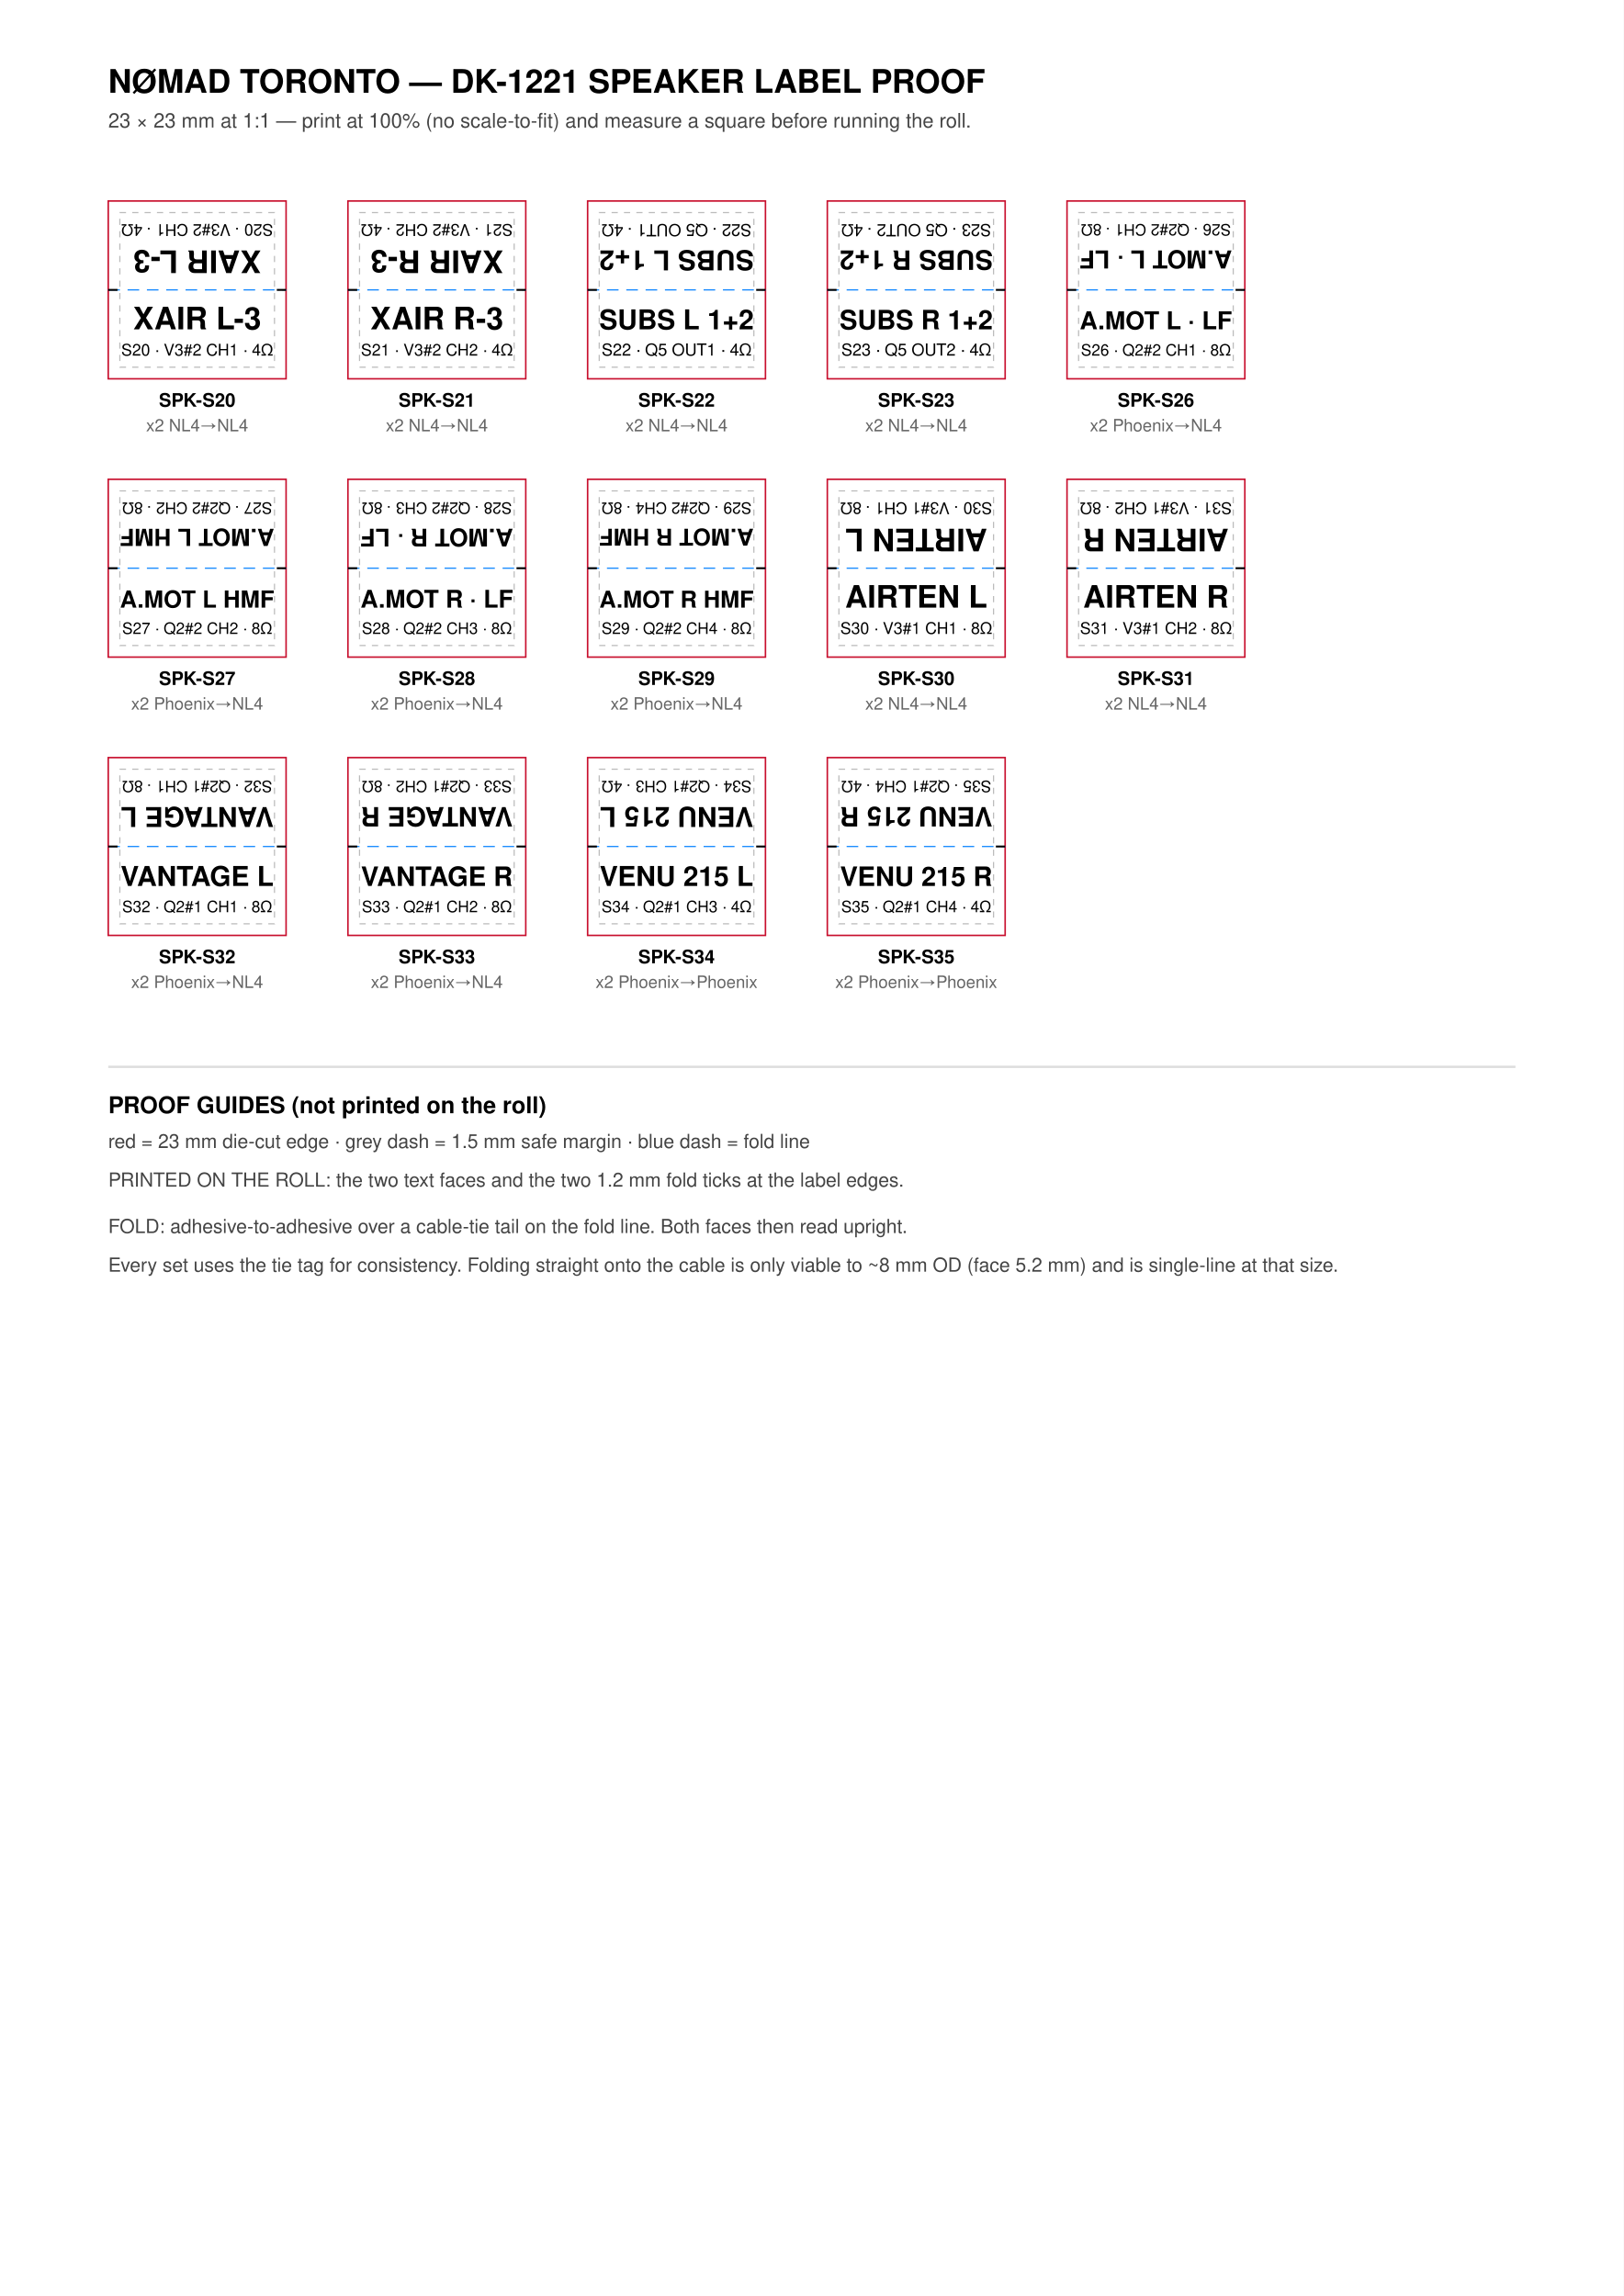
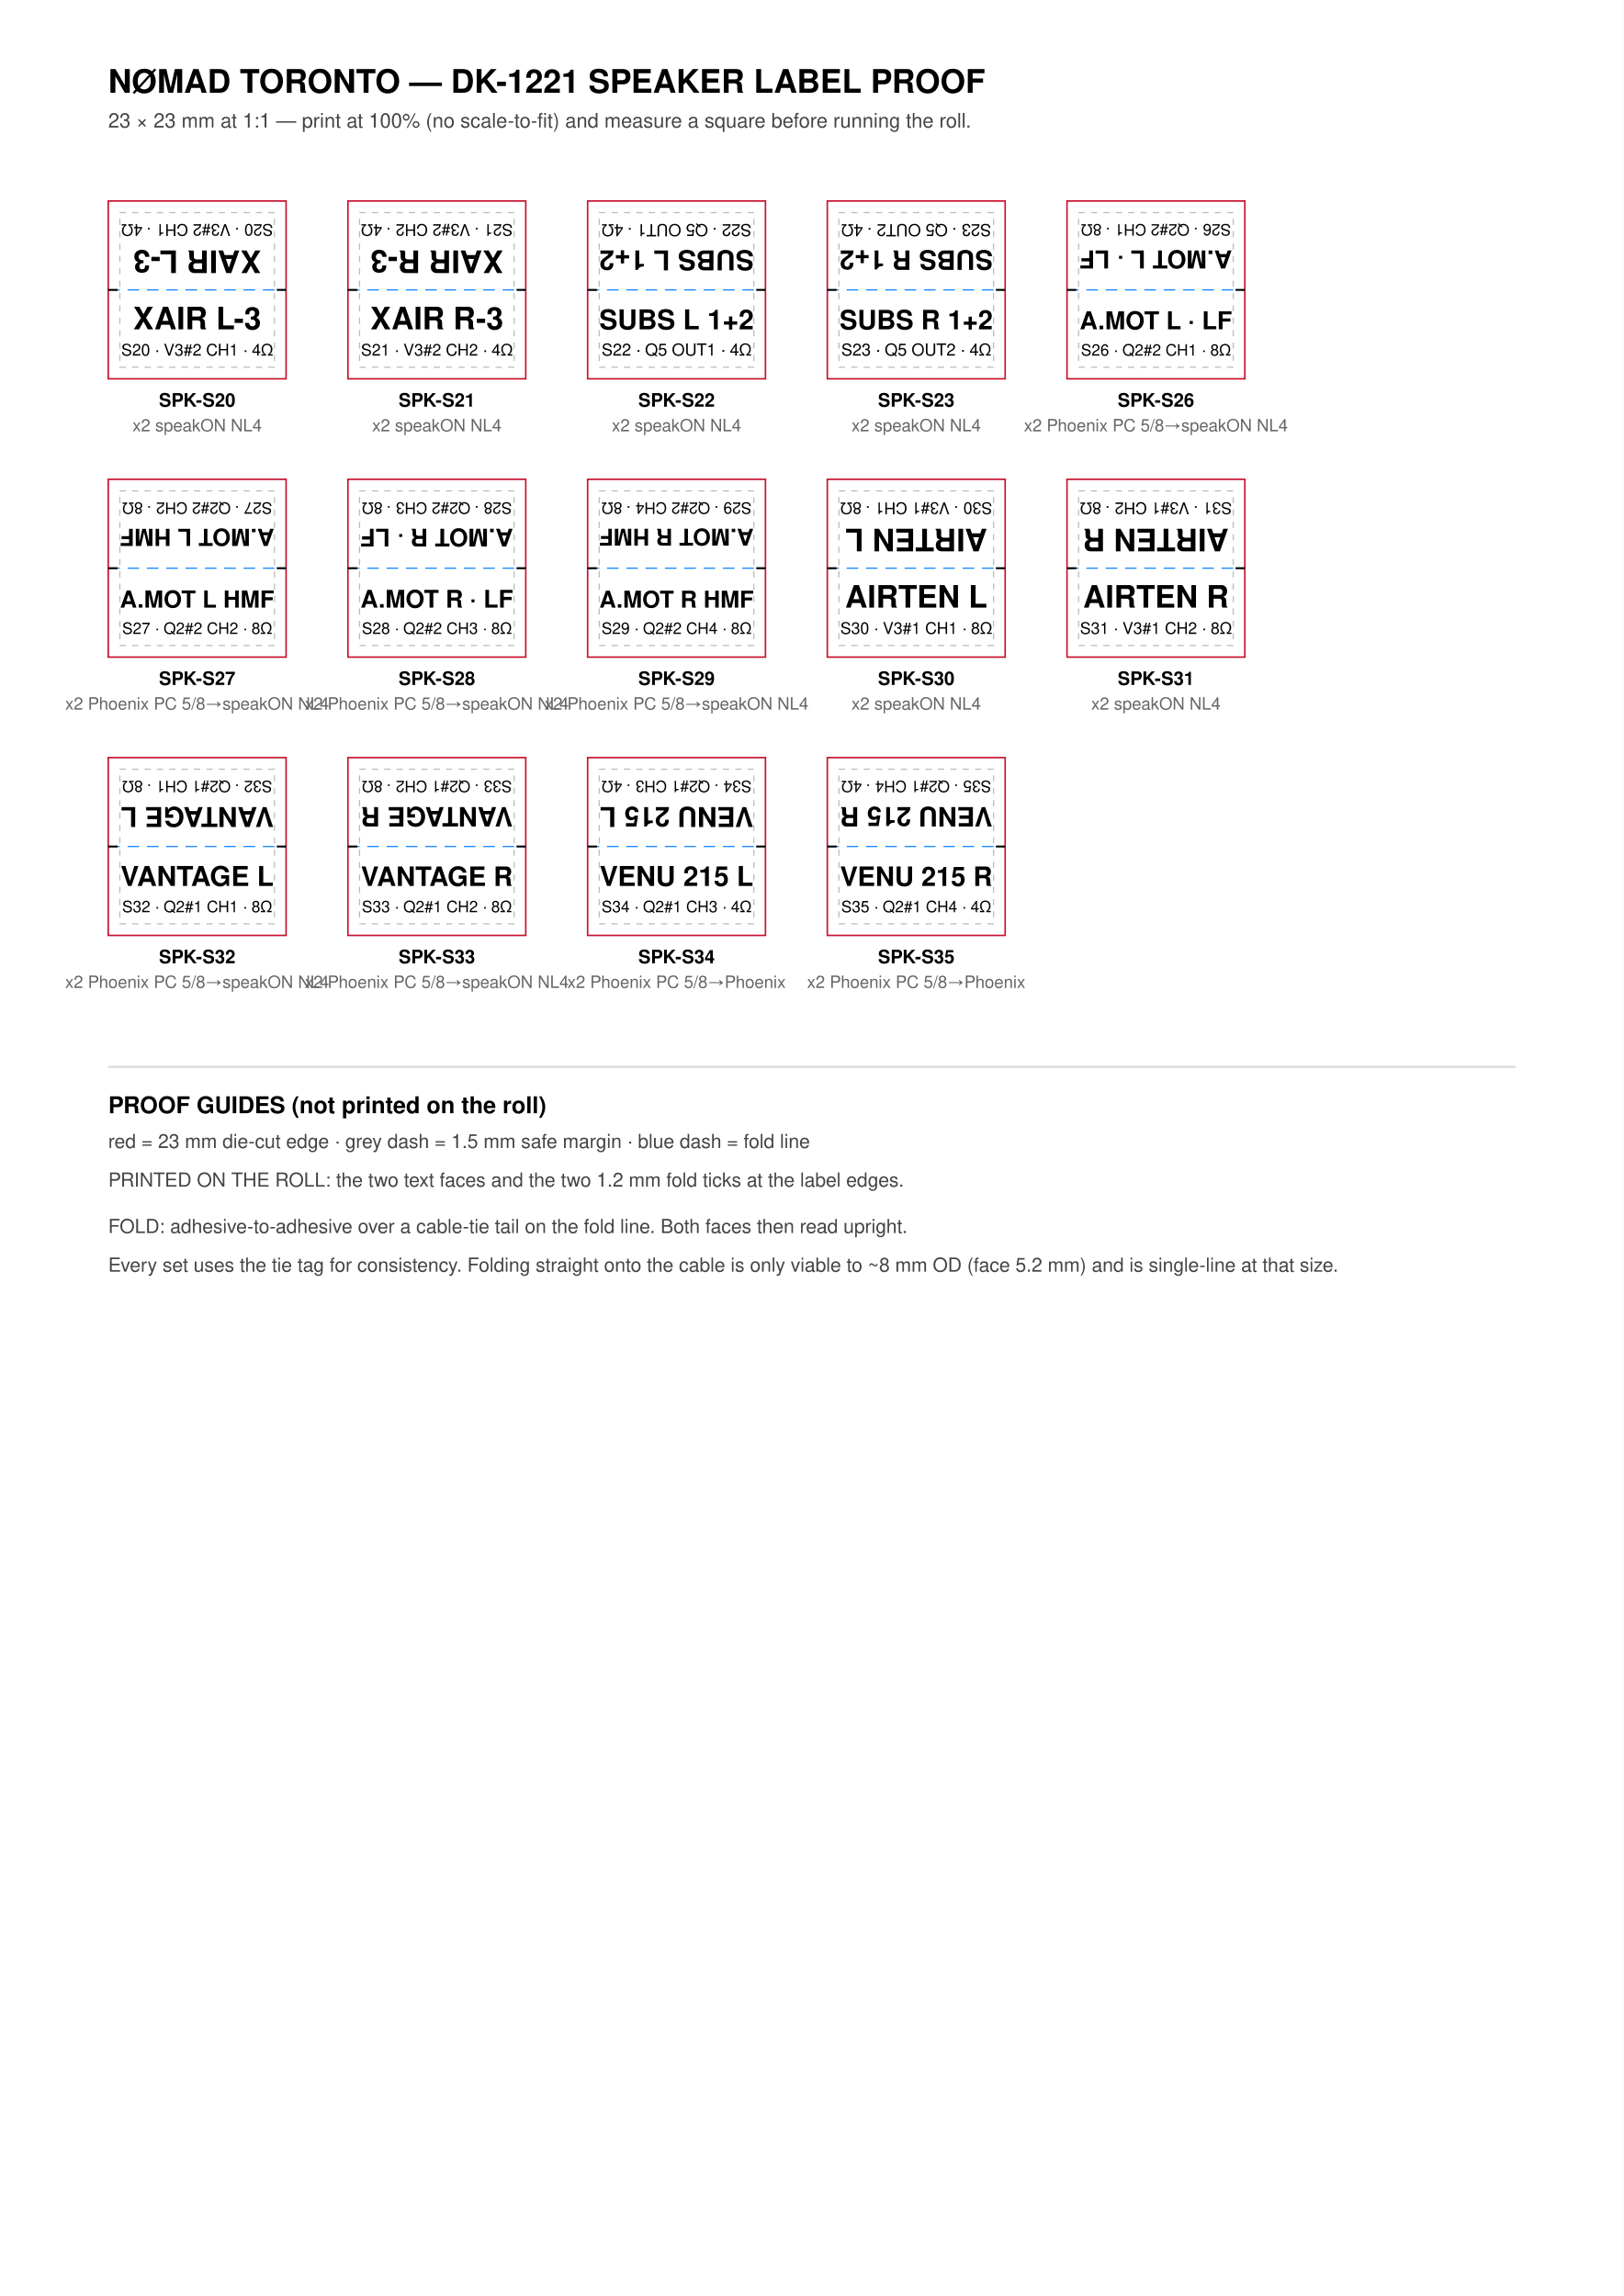
<svg xmlns="http://www.w3.org/2000/svg" width="210.0mm" height="297.0mm" viewBox="0 0 210.0 297.0">
  <rect width="210.0" height="297.0" fill="#fff" />
  <text x="14.00" y="12.00" font-family="Arial Narrow, Liberation Sans Narrow, Helvetica Neue, Helvetica, sans-serif" font-size="4.20" font-weight="bold" fill="#000" text-anchor="start">NØMAD TORONTO — DK-1221 SPEAKER LABEL PROOF</text>
  <text x="14.00" y="16.50" font-family="Arial Narrow, Liberation Sans Narrow, Helvetica Neue, Helvetica, sans-serif" font-size="2.60" font-weight="normal" fill="#444" text-anchor="start">23 × 23 mm at 1:1 — print at 100% (no scale-to-fit) and measure a square before running the roll.</text>
  <g transform="translate(14.00 26.00)">
    <rect width="23.0" height="23.0" fill="none" stroke="#c8102e" stroke-width="0.2" />
    <rect x="1.5" y="1.5" width="20.0" height="20.0" fill="none" stroke="#bbb" stroke-width="0.15" stroke-dasharray="0.8 0.8" />
    <line x1="0" y1="11.5" x2="23.0" y2="11.5" stroke="#0a84ff" stroke-width="0.15" stroke-dasharray="1.5 1" />
    <g>
      <text x="11.50" y="16.60" font-family="Arial Narrow, Liberation Sans Narrow, Helvetica Neue, Helvetica, sans-serif" font-size="4.00" font-weight="bold" fill="#000" text-anchor="middle" textLength="16.67" lengthAdjust="spacingAndGlyphs">XAIR L-3</text>
      <text x="11.50" y="20.00" font-family="Arial Narrow, Liberation Sans Narrow, Helvetica Neue, Helvetica, sans-serif" font-size="2.10" font-weight="normal" fill="#000" text-anchor="middle" textLength="19.90" lengthAdjust="spacingAndGlyphs">S20 · V3#2 CH1 · 4Ω</text>
    </g>
    <g transform="rotate(180 11.50 11.50)">
      <text x="11.50" y="16.60" font-family="Arial Narrow, Liberation Sans Narrow, Helvetica Neue, Helvetica, sans-serif" font-size="4.00" font-weight="bold" fill="#000" text-anchor="middle" textLength="16.67" lengthAdjust="spacingAndGlyphs">XAIR L-3</text>
      <text x="11.50" y="20.00" font-family="Arial Narrow, Liberation Sans Narrow, Helvetica Neue, Helvetica, sans-serif" font-size="2.10" font-weight="normal" fill="#000" text-anchor="middle" textLength="19.90" lengthAdjust="spacingAndGlyphs">S20 · V3#2 CH1 · 4Ω</text>
    </g>
    <line x1="0" y1="11.50" x2="1.20" y2="11.50" stroke="#000" stroke-width="0.25" />
    <line x1="21.80" y1="11.50" x2="23.00" y2="11.50" stroke="#000" stroke-width="0.25" />
  </g>
  <text x="25.50" y="52.60" font-family="Arial Narrow, Liberation Sans Narrow, Helvetica Neue, Helvetica, sans-serif" font-size="2.40" font-weight="bold" fill="#000" text-anchor="middle">SPK-S20</text>
-   <text x="25.50" y="55.80" font-family="Arial Narrow, Liberation Sans Narrow, Helvetica Neue, Helvetica, sans-serif" font-size="2.20" font-weight="normal" fill="#666" text-anchor="middle">x2  NL4→NL4</text>
+   <text x="25.50" y="55.80" font-family="Arial Narrow, Liberation Sans Narrow, Helvetica Neue, Helvetica, sans-serif" font-size="2.20" font-weight="normal" fill="#666" text-anchor="middle">x2  speakON NL4</text>
  <g transform="translate(45.00 26.00)">
    <rect width="23.0" height="23.0" fill="none" stroke="#c8102e" stroke-width="0.2" />
    <rect x="1.5" y="1.5" width="20.0" height="20.0" fill="none" stroke="#bbb" stroke-width="0.15" stroke-dasharray="0.8 0.8" />
    <line x1="0" y1="11.5" x2="23.0" y2="11.5" stroke="#0a84ff" stroke-width="0.15" stroke-dasharray="1.5 1" />
    <g>
      <text x="11.50" y="16.60" font-family="Arial Narrow, Liberation Sans Narrow, Helvetica Neue, Helvetica, sans-serif" font-size="4.00" font-weight="bold" fill="#000" text-anchor="middle" textLength="17.11" lengthAdjust="spacingAndGlyphs">XAIR R-3</text>
      <text x="11.50" y="20.00" font-family="Arial Narrow, Liberation Sans Narrow, Helvetica Neue, Helvetica, sans-serif" font-size="2.10" font-weight="normal" fill="#000" text-anchor="middle" textLength="19.90" lengthAdjust="spacingAndGlyphs">S21 · V3#2 CH2 · 4Ω</text>
    </g>
    <g transform="rotate(180 11.50 11.50)">
      <text x="11.50" y="16.60" font-family="Arial Narrow, Liberation Sans Narrow, Helvetica Neue, Helvetica, sans-serif" font-size="4.00" font-weight="bold" fill="#000" text-anchor="middle" textLength="17.11" lengthAdjust="spacingAndGlyphs">XAIR R-3</text>
      <text x="11.50" y="20.00" font-family="Arial Narrow, Liberation Sans Narrow, Helvetica Neue, Helvetica, sans-serif" font-size="2.10" font-weight="normal" fill="#000" text-anchor="middle" textLength="19.90" lengthAdjust="spacingAndGlyphs">S21 · V3#2 CH2 · 4Ω</text>
    </g>
    <line x1="0" y1="11.50" x2="1.20" y2="11.50" stroke="#000" stroke-width="0.25" />
    <line x1="21.80" y1="11.50" x2="23.00" y2="11.50" stroke="#000" stroke-width="0.25" />
  </g>
  <text x="56.50" y="52.60" font-family="Arial Narrow, Liberation Sans Narrow, Helvetica Neue, Helvetica, sans-serif" font-size="2.40" font-weight="bold" fill="#000" text-anchor="middle">SPK-S21</text>
-   <text x="56.50" y="55.80" font-family="Arial Narrow, Liberation Sans Narrow, Helvetica Neue, Helvetica, sans-serif" font-size="2.20" font-weight="normal" fill="#666" text-anchor="middle">x2  NL4→NL4</text>
+   <text x="56.50" y="55.80" font-family="Arial Narrow, Liberation Sans Narrow, Helvetica Neue, Helvetica, sans-serif" font-size="2.20" font-weight="normal" fill="#666" text-anchor="middle">x2  speakON NL4</text>
  <g transform="translate(76.00 26.00)">
    <rect width="23.0" height="23.0" fill="none" stroke="#c8102e" stroke-width="0.2" />
    <rect x="1.5" y="1.5" width="20.0" height="20.0" fill="none" stroke="#bbb" stroke-width="0.15" stroke-dasharray="0.8 0.8" />
    <line x1="0" y1="11.5" x2="23.0" y2="11.5" stroke="#0a84ff" stroke-width="0.15" stroke-dasharray="1.5 1" />
    <g>
      <text x="11.50" y="16.60" font-family="Arial Narrow, Liberation Sans Narrow, Helvetica Neue, Helvetica, sans-serif" font-size="3.55" font-weight="bold" fill="#000" text-anchor="middle" textLength="19.96" lengthAdjust="spacingAndGlyphs">SUBS L 1+2</text>
      <text x="11.50" y="20.00" font-family="Arial Narrow, Liberation Sans Narrow, Helvetica Neue, Helvetica, sans-serif" font-size="2.15" font-weight="normal" fill="#000" text-anchor="middle" textLength="19.65" lengthAdjust="spacingAndGlyphs">S22 · Q5 OUT1 · 4Ω</text>
    </g>
    <g transform="rotate(180 11.50 11.50)">
      <text x="11.50" y="16.60" font-family="Arial Narrow, Liberation Sans Narrow, Helvetica Neue, Helvetica, sans-serif" font-size="3.55" font-weight="bold" fill="#000" text-anchor="middle" textLength="19.96" lengthAdjust="spacingAndGlyphs">SUBS L 1+2</text>
      <text x="11.50" y="20.00" font-family="Arial Narrow, Liberation Sans Narrow, Helvetica Neue, Helvetica, sans-serif" font-size="2.15" font-weight="normal" fill="#000" text-anchor="middle" textLength="19.65" lengthAdjust="spacingAndGlyphs">S22 · Q5 OUT1 · 4Ω</text>
    </g>
    <line x1="0" y1="11.50" x2="1.20" y2="11.50" stroke="#000" stroke-width="0.25" />
    <line x1="21.80" y1="11.50" x2="23.00" y2="11.50" stroke="#000" stroke-width="0.25" />
  </g>
  <text x="87.50" y="52.60" font-family="Arial Narrow, Liberation Sans Narrow, Helvetica Neue, Helvetica, sans-serif" font-size="2.40" font-weight="bold" fill="#000" text-anchor="middle">SPK-S22</text>
-   <text x="87.50" y="55.80" font-family="Arial Narrow, Liberation Sans Narrow, Helvetica Neue, Helvetica, sans-serif" font-size="2.20" font-weight="normal" fill="#666" text-anchor="middle">x2  NL4→NL4</text>
+   <text x="87.50" y="55.80" font-family="Arial Narrow, Liberation Sans Narrow, Helvetica Neue, Helvetica, sans-serif" font-size="2.20" font-weight="normal" fill="#666" text-anchor="middle">x2  speakON NL4</text>
  <g transform="translate(107.00 26.00)">
    <rect width="23.0" height="23.0" fill="none" stroke="#c8102e" stroke-width="0.2" />
    <rect x="1.5" y="1.5" width="20.0" height="20.0" fill="none" stroke="#bbb" stroke-width="0.15" stroke-dasharray="0.8 0.8" />
    <line x1="0" y1="11.5" x2="23.0" y2="11.5" stroke="#0a84ff" stroke-width="0.15" stroke-dasharray="1.5 1" />
    <g>
      <text x="11.50" y="16.60" font-family="Arial Narrow, Liberation Sans Narrow, Helvetica Neue, Helvetica, sans-serif" font-size="3.45" font-weight="bold" fill="#000" text-anchor="middle" textLength="19.85" lengthAdjust="spacingAndGlyphs">SUBS R 1+2</text>
      <text x="11.50" y="20.00" font-family="Arial Narrow, Liberation Sans Narrow, Helvetica Neue, Helvetica, sans-serif" font-size="2.15" font-weight="normal" fill="#000" text-anchor="middle" textLength="19.65" lengthAdjust="spacingAndGlyphs">S23 · Q5 OUT2 · 4Ω</text>
    </g>
    <g transform="rotate(180 11.50 11.50)">
      <text x="11.50" y="16.60" font-family="Arial Narrow, Liberation Sans Narrow, Helvetica Neue, Helvetica, sans-serif" font-size="3.45" font-weight="bold" fill="#000" text-anchor="middle" textLength="19.85" lengthAdjust="spacingAndGlyphs">SUBS R 1+2</text>
      <text x="11.50" y="20.00" font-family="Arial Narrow, Liberation Sans Narrow, Helvetica Neue, Helvetica, sans-serif" font-size="2.15" font-weight="normal" fill="#000" text-anchor="middle" textLength="19.65" lengthAdjust="spacingAndGlyphs">S23 · Q5 OUT2 · 4Ω</text>
    </g>
    <line x1="0" y1="11.50" x2="1.20" y2="11.50" stroke="#000" stroke-width="0.25" />
    <line x1="21.80" y1="11.50" x2="23.00" y2="11.50" stroke="#000" stroke-width="0.25" />
  </g>
  <text x="118.50" y="52.60" font-family="Arial Narrow, Liberation Sans Narrow, Helvetica Neue, Helvetica, sans-serif" font-size="2.40" font-weight="bold" fill="#000" text-anchor="middle">SPK-S23</text>
-   <text x="118.50" y="55.80" font-family="Arial Narrow, Liberation Sans Narrow, Helvetica Neue, Helvetica, sans-serif" font-size="2.20" font-weight="normal" fill="#666" text-anchor="middle">x2  NL4→NL4</text>
+   <text x="118.50" y="55.80" font-family="Arial Narrow, Liberation Sans Narrow, Helvetica Neue, Helvetica, sans-serif" font-size="2.20" font-weight="normal" fill="#666" text-anchor="middle">x2  speakON NL4</text>
  <g transform="translate(138.00 26.00)">
    <rect width="23.0" height="23.0" fill="none" stroke="#c8102e" stroke-width="0.2" />
    <rect x="1.5" y="1.5" width="20.0" height="20.0" fill="none" stroke="#bbb" stroke-width="0.15" stroke-dasharray="0.8 0.8" />
    <line x1="0" y1="11.5" x2="23.0" y2="11.5" stroke="#0a84ff" stroke-width="0.15" stroke-dasharray="1.5 1" />
    <g>
      <text x="11.50" y="16.60" font-family="Arial Narrow, Liberation Sans Narrow, Helvetica Neue, Helvetica, sans-serif" font-size="3.20" font-weight="bold" fill="#000" text-anchor="middle" textLength="19.85" lengthAdjust="spacingAndGlyphs">A.MOT L · LF</text>
      <text x="11.50" y="20.00" font-family="Arial Narrow, Liberation Sans Narrow, Helvetica Neue, Helvetica, sans-serif" font-size="2.05" font-weight="normal" fill="#000" text-anchor="middle" textLength="19.65" lengthAdjust="spacingAndGlyphs">S26 · Q2#2 CH1 · 8Ω</text>
    </g>
    <g transform="rotate(180 11.50 11.50)">
      <text x="11.50" y="16.60" font-family="Arial Narrow, Liberation Sans Narrow, Helvetica Neue, Helvetica, sans-serif" font-size="3.20" font-weight="bold" fill="#000" text-anchor="middle" textLength="19.85" lengthAdjust="spacingAndGlyphs">A.MOT L · LF</text>
      <text x="11.50" y="20.00" font-family="Arial Narrow, Liberation Sans Narrow, Helvetica Neue, Helvetica, sans-serif" font-size="2.05" font-weight="normal" fill="#000" text-anchor="middle" textLength="19.65" lengthAdjust="spacingAndGlyphs">S26 · Q2#2 CH1 · 8Ω</text>
    </g>
    <line x1="0" y1="11.50" x2="1.20" y2="11.50" stroke="#000" stroke-width="0.25" />
    <line x1="21.80" y1="11.50" x2="23.00" y2="11.50" stroke="#000" stroke-width="0.25" />
  </g>
  <text x="149.50" y="52.60" font-family="Arial Narrow, Liberation Sans Narrow, Helvetica Neue, Helvetica, sans-serif" font-size="2.40" font-weight="bold" fill="#000" text-anchor="middle">SPK-S26</text>
-   <text x="149.50" y="55.80" font-family="Arial Narrow, Liberation Sans Narrow, Helvetica Neue, Helvetica, sans-serif" font-size="2.20" font-weight="normal" fill="#666" text-anchor="middle">x2  Phoenix→NL4</text>
+   <text x="149.50" y="55.80" font-family="Arial Narrow, Liberation Sans Narrow, Helvetica Neue, Helvetica, sans-serif" font-size="2.20" font-weight="normal" fill="#666" text-anchor="middle">x2  Phoenix PC 5/8→speakON NL4</text>
  <g transform="translate(14.00 62.00)">
    <rect width="23.0" height="23.0" fill="none" stroke="#c8102e" stroke-width="0.2" />
    <rect x="1.5" y="1.5" width="20.0" height="20.0" fill="none" stroke="#bbb" stroke-width="0.15" stroke-dasharray="0.8 0.8" />
    <line x1="0" y1="11.5" x2="23.0" y2="11.5" stroke="#0a84ff" stroke-width="0.15" stroke-dasharray="1.5 1" />
    <g>
      <text x="11.50" y="16.60" font-family="Arial Narrow, Liberation Sans Narrow, Helvetica Neue, Helvetica, sans-serif" font-size="3.05" font-weight="bold" fill="#000" text-anchor="middle" textLength="19.94" lengthAdjust="spacingAndGlyphs">A.MOT L HMF</text>
      <text x="11.50" y="20.00" font-family="Arial Narrow, Liberation Sans Narrow, Helvetica Neue, Helvetica, sans-serif" font-size="2.05" font-weight="normal" fill="#000" text-anchor="middle" textLength="19.65" lengthAdjust="spacingAndGlyphs">S27 · Q2#2 CH2 · 8Ω</text>
    </g>
    <g transform="rotate(180 11.50 11.50)">
      <text x="11.50" y="16.60" font-family="Arial Narrow, Liberation Sans Narrow, Helvetica Neue, Helvetica, sans-serif" font-size="3.05" font-weight="bold" fill="#000" text-anchor="middle" textLength="19.94" lengthAdjust="spacingAndGlyphs">A.MOT L HMF</text>
      <text x="11.50" y="20.00" font-family="Arial Narrow, Liberation Sans Narrow, Helvetica Neue, Helvetica, sans-serif" font-size="2.05" font-weight="normal" fill="#000" text-anchor="middle" textLength="19.65" lengthAdjust="spacingAndGlyphs">S27 · Q2#2 CH2 · 8Ω</text>
    </g>
    <line x1="0" y1="11.50" x2="1.20" y2="11.50" stroke="#000" stroke-width="0.25" />
    <line x1="21.80" y1="11.50" x2="23.00" y2="11.50" stroke="#000" stroke-width="0.25" />
  </g>
  <text x="25.50" y="88.60" font-family="Arial Narrow, Liberation Sans Narrow, Helvetica Neue, Helvetica, sans-serif" font-size="2.40" font-weight="bold" fill="#000" text-anchor="middle">SPK-S27</text>
-   <text x="25.50" y="91.80" font-family="Arial Narrow, Liberation Sans Narrow, Helvetica Neue, Helvetica, sans-serif" font-size="2.20" font-weight="normal" fill="#666" text-anchor="middle">x2  Phoenix→NL4</text>
+   <text x="25.50" y="91.80" font-family="Arial Narrow, Liberation Sans Narrow, Helvetica Neue, Helvetica, sans-serif" font-size="2.20" font-weight="normal" fill="#666" text-anchor="middle">x2  Phoenix PC 5/8→speakON NL4</text>
  <g transform="translate(45.00 62.00)">
    <rect width="23.0" height="23.0" fill="none" stroke="#c8102e" stroke-width="0.2" />
    <rect x="1.5" y="1.5" width="20.0" height="20.0" fill="none" stroke="#bbb" stroke-width="0.15" stroke-dasharray="0.8 0.8" />
    <line x1="0" y1="11.5" x2="23.0" y2="11.5" stroke="#0a84ff" stroke-width="0.15" stroke-dasharray="1.5 1" />
    <g>
      <text x="11.50" y="16.60" font-family="Arial Narrow, Liberation Sans Narrow, Helvetica Neue, Helvetica, sans-serif" font-size="3.15" font-weight="bold" fill="#000" text-anchor="middle" textLength="19.95" lengthAdjust="spacingAndGlyphs">A.MOT R · LF</text>
      <text x="11.50" y="20.00" font-family="Arial Narrow, Liberation Sans Narrow, Helvetica Neue, Helvetica, sans-serif" font-size="2.05" font-weight="normal" fill="#000" text-anchor="middle" textLength="19.65" lengthAdjust="spacingAndGlyphs">S28 · Q2#2 CH3 · 8Ω</text>
    </g>
    <g transform="rotate(180 11.50 11.50)">
      <text x="11.50" y="16.60" font-family="Arial Narrow, Liberation Sans Narrow, Helvetica Neue, Helvetica, sans-serif" font-size="3.15" font-weight="bold" fill="#000" text-anchor="middle" textLength="19.95" lengthAdjust="spacingAndGlyphs">A.MOT R · LF</text>
      <text x="11.50" y="20.00" font-family="Arial Narrow, Liberation Sans Narrow, Helvetica Neue, Helvetica, sans-serif" font-size="2.05" font-weight="normal" fill="#000" text-anchor="middle" textLength="19.65" lengthAdjust="spacingAndGlyphs">S28 · Q2#2 CH3 · 8Ω</text>
    </g>
    <line x1="0" y1="11.50" x2="1.20" y2="11.50" stroke="#000" stroke-width="0.25" />
    <line x1="21.80" y1="11.50" x2="23.00" y2="11.50" stroke="#000" stroke-width="0.25" />
  </g>
  <text x="56.50" y="88.60" font-family="Arial Narrow, Liberation Sans Narrow, Helvetica Neue, Helvetica, sans-serif" font-size="2.40" font-weight="bold" fill="#000" text-anchor="middle">SPK-S28</text>
-   <text x="56.50" y="91.80" font-family="Arial Narrow, Liberation Sans Narrow, Helvetica Neue, Helvetica, sans-serif" font-size="2.20" font-weight="normal" fill="#666" text-anchor="middle">x2  Phoenix→NL4</text>
+   <text x="56.50" y="91.80" font-family="Arial Narrow, Liberation Sans Narrow, Helvetica Neue, Helvetica, sans-serif" font-size="2.20" font-weight="normal" fill="#666" text-anchor="middle">x2  Phoenix PC 5/8→speakON NL4</text>
  <g transform="translate(76.00 62.00)">
    <rect width="23.0" height="23.0" fill="none" stroke="#c8102e" stroke-width="0.2" />
    <rect x="1.5" y="1.5" width="20.0" height="20.0" fill="none" stroke="#bbb" stroke-width="0.15" stroke-dasharray="0.8 0.8" />
    <line x1="0" y1="11.5" x2="23.0" y2="11.5" stroke="#0a84ff" stroke-width="0.15" stroke-dasharray="1.5 1" />
    <g>
      <text x="11.50" y="16.60" font-family="Arial Narrow, Liberation Sans Narrow, Helvetica Neue, Helvetica, sans-serif" font-size="3.00" font-weight="bold" fill="#000" text-anchor="middle" textLength="20.00" lengthAdjust="spacingAndGlyphs">A.MOT R HMF</text>
      <text x="11.50" y="20.00" font-family="Arial Narrow, Liberation Sans Narrow, Helvetica Neue, Helvetica, sans-serif" font-size="2.05" font-weight="normal" fill="#000" text-anchor="middle" textLength="19.65" lengthAdjust="spacingAndGlyphs">S29 · Q2#2 CH4 · 8Ω</text>
    </g>
    <g transform="rotate(180 11.50 11.50)">
      <text x="11.50" y="16.60" font-family="Arial Narrow, Liberation Sans Narrow, Helvetica Neue, Helvetica, sans-serif" font-size="3.00" font-weight="bold" fill="#000" text-anchor="middle" textLength="20.00" lengthAdjust="spacingAndGlyphs">A.MOT R HMF</text>
      <text x="11.50" y="20.00" font-family="Arial Narrow, Liberation Sans Narrow, Helvetica Neue, Helvetica, sans-serif" font-size="2.05" font-weight="normal" fill="#000" text-anchor="middle" textLength="19.65" lengthAdjust="spacingAndGlyphs">S29 · Q2#2 CH4 · 8Ω</text>
    </g>
    <line x1="0" y1="11.50" x2="1.20" y2="11.50" stroke="#000" stroke-width="0.25" />
    <line x1="21.80" y1="11.50" x2="23.00" y2="11.50" stroke="#000" stroke-width="0.25" />
  </g>
  <text x="87.50" y="88.60" font-family="Arial Narrow, Liberation Sans Narrow, Helvetica Neue, Helvetica, sans-serif" font-size="2.40" font-weight="bold" fill="#000" text-anchor="middle">SPK-S29</text>
-   <text x="87.50" y="91.80" font-family="Arial Narrow, Liberation Sans Narrow, Helvetica Neue, Helvetica, sans-serif" font-size="2.20" font-weight="normal" fill="#666" text-anchor="middle">x2  Phoenix→NL4</text>
+   <text x="87.50" y="91.80" font-family="Arial Narrow, Liberation Sans Narrow, Helvetica Neue, Helvetica, sans-serif" font-size="2.20" font-weight="normal" fill="#666" text-anchor="middle">x2  Phoenix PC 5/8→speakON NL4</text>
  <g transform="translate(107.00 62.00)">
    <rect width="23.0" height="23.0" fill="none" stroke="#c8102e" stroke-width="0.2" />
    <rect x="1.5" y="1.5" width="20.0" height="20.0" fill="none" stroke="#bbb" stroke-width="0.15" stroke-dasharray="0.8 0.8" />
    <line x1="0" y1="11.5" x2="23.0" y2="11.5" stroke="#0a84ff" stroke-width="0.15" stroke-dasharray="1.5 1" />
    <g>
      <text x="11.50" y="16.60" font-family="Arial Narrow, Liberation Sans Narrow, Helvetica Neue, Helvetica, sans-serif" font-size="4.00" font-weight="bold" fill="#000" text-anchor="middle" textLength="18.44" lengthAdjust="spacingAndGlyphs">AIRTEN L</text>
      <text x="11.50" y="20.00" font-family="Arial Narrow, Liberation Sans Narrow, Helvetica Neue, Helvetica, sans-serif" font-size="2.10" font-weight="normal" fill="#000" text-anchor="middle" textLength="19.90" lengthAdjust="spacingAndGlyphs">S30 · V3#1 CH1 · 8Ω</text>
    </g>
    <g transform="rotate(180 11.50 11.50)">
      <text x="11.50" y="16.60" font-family="Arial Narrow, Liberation Sans Narrow, Helvetica Neue, Helvetica, sans-serif" font-size="4.00" font-weight="bold" fill="#000" text-anchor="middle" textLength="18.44" lengthAdjust="spacingAndGlyphs">AIRTEN L</text>
      <text x="11.50" y="20.00" font-family="Arial Narrow, Liberation Sans Narrow, Helvetica Neue, Helvetica, sans-serif" font-size="2.10" font-weight="normal" fill="#000" text-anchor="middle" textLength="19.90" lengthAdjust="spacingAndGlyphs">S30 · V3#1 CH1 · 8Ω</text>
    </g>
    <line x1="0" y1="11.50" x2="1.20" y2="11.50" stroke="#000" stroke-width="0.25" />
    <line x1="21.80" y1="11.50" x2="23.00" y2="11.50" stroke="#000" stroke-width="0.25" />
  </g>
  <text x="118.50" y="88.60" font-family="Arial Narrow, Liberation Sans Narrow, Helvetica Neue, Helvetica, sans-serif" font-size="2.40" font-weight="bold" fill="#000" text-anchor="middle">SPK-S30</text>
-   <text x="118.50" y="91.80" font-family="Arial Narrow, Liberation Sans Narrow, Helvetica Neue, Helvetica, sans-serif" font-size="2.20" font-weight="normal" fill="#666" text-anchor="middle">x2  NL4→NL4</text>
+   <text x="118.50" y="91.80" font-family="Arial Narrow, Liberation Sans Narrow, Helvetica Neue, Helvetica, sans-serif" font-size="2.20" font-weight="normal" fill="#666" text-anchor="middle">x2  speakON NL4</text>
  <g transform="translate(138.00 62.00)">
    <rect width="23.0" height="23.0" fill="none" stroke="#c8102e" stroke-width="0.2" />
    <rect x="1.5" y="1.5" width="20.0" height="20.0" fill="none" stroke="#bbb" stroke-width="0.15" stroke-dasharray="0.8 0.8" />
    <line x1="0" y1="11.5" x2="23.0" y2="11.5" stroke="#0a84ff" stroke-width="0.15" stroke-dasharray="1.5 1" />
    <g>
      <text x="11.50" y="16.60" font-family="Arial Narrow, Liberation Sans Narrow, Helvetica Neue, Helvetica, sans-serif" font-size="4.00" font-weight="bold" fill="#000" text-anchor="middle" textLength="18.89" lengthAdjust="spacingAndGlyphs">AIRTEN R</text>
      <text x="11.50" y="20.00" font-family="Arial Narrow, Liberation Sans Narrow, Helvetica Neue, Helvetica, sans-serif" font-size="2.10" font-weight="normal" fill="#000" text-anchor="middle" textLength="19.90" lengthAdjust="spacingAndGlyphs">S31 · V3#1 CH2 · 8Ω</text>
    </g>
    <g transform="rotate(180 11.50 11.50)">
      <text x="11.50" y="16.60" font-family="Arial Narrow, Liberation Sans Narrow, Helvetica Neue, Helvetica, sans-serif" font-size="4.00" font-weight="bold" fill="#000" text-anchor="middle" textLength="18.89" lengthAdjust="spacingAndGlyphs">AIRTEN R</text>
      <text x="11.50" y="20.00" font-family="Arial Narrow, Liberation Sans Narrow, Helvetica Neue, Helvetica, sans-serif" font-size="2.10" font-weight="normal" fill="#000" text-anchor="middle" textLength="19.90" lengthAdjust="spacingAndGlyphs">S31 · V3#1 CH2 · 8Ω</text>
    </g>
    <line x1="0" y1="11.50" x2="1.20" y2="11.50" stroke="#000" stroke-width="0.25" />
    <line x1="21.80" y1="11.50" x2="23.00" y2="11.50" stroke="#000" stroke-width="0.25" />
  </g>
  <text x="149.50" y="88.60" font-family="Arial Narrow, Liberation Sans Narrow, Helvetica Neue, Helvetica, sans-serif" font-size="2.40" font-weight="bold" fill="#000" text-anchor="middle">SPK-S31</text>
-   <text x="149.50" y="91.80" font-family="Arial Narrow, Liberation Sans Narrow, Helvetica Neue, Helvetica, sans-serif" font-size="2.20" font-weight="normal" fill="#666" text-anchor="middle">x2  NL4→NL4</text>
+   <text x="149.50" y="91.80" font-family="Arial Narrow, Liberation Sans Narrow, Helvetica Neue, Helvetica, sans-serif" font-size="2.20" font-weight="normal" fill="#666" text-anchor="middle">x2  speakON NL4</text>
  <g transform="translate(14.00 98.00)">
    <rect width="23.0" height="23.0" fill="none" stroke="#c8102e" stroke-width="0.2" />
    <rect x="1.5" y="1.5" width="20.0" height="20.0" fill="none" stroke="#bbb" stroke-width="0.15" stroke-dasharray="0.8 0.8" />
    <line x1="0" y1="11.5" x2="23.0" y2="11.5" stroke="#0a84ff" stroke-width="0.15" stroke-dasharray="1.5 1" />
    <g>
      <text x="11.50" y="16.60" font-family="Arial Narrow, Liberation Sans Narrow, Helvetica Neue, Helvetica, sans-serif" font-size="3.55" font-weight="bold" fill="#000" text-anchor="middle" textLength="19.98" lengthAdjust="spacingAndGlyphs">VANTAGE L</text>
      <text x="11.50" y="20.00" font-family="Arial Narrow, Liberation Sans Narrow, Helvetica Neue, Helvetica, sans-serif" font-size="2.05" font-weight="normal" fill="#000" text-anchor="middle" textLength="19.65" lengthAdjust="spacingAndGlyphs">S32 · Q2#1 CH1 · 8Ω</text>
    </g>
    <g transform="rotate(180 11.50 11.50)">
      <text x="11.50" y="16.60" font-family="Arial Narrow, Liberation Sans Narrow, Helvetica Neue, Helvetica, sans-serif" font-size="3.55" font-weight="bold" fill="#000" text-anchor="middle" textLength="19.98" lengthAdjust="spacingAndGlyphs">VANTAGE L</text>
      <text x="11.50" y="20.00" font-family="Arial Narrow, Liberation Sans Narrow, Helvetica Neue, Helvetica, sans-serif" font-size="2.05" font-weight="normal" fill="#000" text-anchor="middle" textLength="19.65" lengthAdjust="spacingAndGlyphs">S32 · Q2#1 CH1 · 8Ω</text>
    </g>
    <line x1="0" y1="11.50" x2="1.20" y2="11.50" stroke="#000" stroke-width="0.25" />
    <line x1="21.80" y1="11.50" x2="23.00" y2="11.50" stroke="#000" stroke-width="0.25" />
  </g>
  <text x="25.50" y="124.60" font-family="Arial Narrow, Liberation Sans Narrow, Helvetica Neue, Helvetica, sans-serif" font-size="2.40" font-weight="bold" fill="#000" text-anchor="middle">SPK-S32</text>
-   <text x="25.50" y="127.80" font-family="Arial Narrow, Liberation Sans Narrow, Helvetica Neue, Helvetica, sans-serif" font-size="2.20" font-weight="normal" fill="#666" text-anchor="middle">x2  Phoenix→NL4</text>
+   <text x="25.50" y="127.80" font-family="Arial Narrow, Liberation Sans Narrow, Helvetica Neue, Helvetica, sans-serif" font-size="2.20" font-weight="normal" fill="#666" text-anchor="middle">x2  Phoenix PC 5/8→speakON NL4</text>
  <g transform="translate(45.00 98.00)">
    <rect width="23.0" height="23.0" fill="none" stroke="#c8102e" stroke-width="0.2" />
    <rect x="1.5" y="1.5" width="20.0" height="20.0" fill="none" stroke="#bbb" stroke-width="0.15" stroke-dasharray="0.8 0.8" />
    <line x1="0" y1="11.5" x2="23.0" y2="11.5" stroke="#0a84ff" stroke-width="0.15" stroke-dasharray="1.5 1" />
    <g>
      <text x="11.50" y="16.60" font-family="Arial Narrow, Liberation Sans Narrow, Helvetica Neue, Helvetica, sans-serif" font-size="3.45" font-weight="bold" fill="#000" text-anchor="middle" textLength="19.81" lengthAdjust="spacingAndGlyphs">VANTAGE R</text>
      <text x="11.50" y="20.00" font-family="Arial Narrow, Liberation Sans Narrow, Helvetica Neue, Helvetica, sans-serif" font-size="2.05" font-weight="normal" fill="#000" text-anchor="middle" textLength="19.65" lengthAdjust="spacingAndGlyphs">S33 · Q2#1 CH2 · 8Ω</text>
    </g>
    <g transform="rotate(180 11.50 11.50)">
      <text x="11.50" y="16.60" font-family="Arial Narrow, Liberation Sans Narrow, Helvetica Neue, Helvetica, sans-serif" font-size="3.45" font-weight="bold" fill="#000" text-anchor="middle" textLength="19.81" lengthAdjust="spacingAndGlyphs">VANTAGE R</text>
      <text x="11.50" y="20.00" font-family="Arial Narrow, Liberation Sans Narrow, Helvetica Neue, Helvetica, sans-serif" font-size="2.05" font-weight="normal" fill="#000" text-anchor="middle" textLength="19.65" lengthAdjust="spacingAndGlyphs">S33 · Q2#1 CH2 · 8Ω</text>
    </g>
    <line x1="0" y1="11.50" x2="1.20" y2="11.50" stroke="#000" stroke-width="0.25" />
    <line x1="21.80" y1="11.50" x2="23.00" y2="11.50" stroke="#000" stroke-width="0.25" />
  </g>
  <text x="56.50" y="124.60" font-family="Arial Narrow, Liberation Sans Narrow, Helvetica Neue, Helvetica, sans-serif" font-size="2.40" font-weight="bold" fill="#000" text-anchor="middle">SPK-S33</text>
-   <text x="56.50" y="127.80" font-family="Arial Narrow, Liberation Sans Narrow, Helvetica Neue, Helvetica, sans-serif" font-size="2.20" font-weight="normal" fill="#666" text-anchor="middle">x2  Phoenix→NL4</text>
+   <text x="56.50" y="127.80" font-family="Arial Narrow, Liberation Sans Narrow, Helvetica Neue, Helvetica, sans-serif" font-size="2.20" font-weight="normal" fill="#666" text-anchor="middle">x2  Phoenix PC 5/8→speakON NL4</text>
  <g transform="translate(76.00 98.00)">
    <rect width="23.0" height="23.0" fill="none" stroke="#c8102e" stroke-width="0.2" />
    <rect x="1.5" y="1.5" width="20.0" height="20.0" fill="none" stroke="#bbb" stroke-width="0.15" stroke-dasharray="0.8 0.8" />
    <line x1="0" y1="11.5" x2="23.0" y2="11.5" stroke="#0a84ff" stroke-width="0.15" stroke-dasharray="1.5 1" />
    <g>
      <text x="11.50" y="16.60" font-family="Arial Narrow, Liberation Sans Narrow, Helvetica Neue, Helvetica, sans-serif" font-size="3.55" font-weight="bold" fill="#000" text-anchor="middle" textLength="19.93" lengthAdjust="spacingAndGlyphs">VENU 215 L</text>
      <text x="11.50" y="20.00" font-family="Arial Narrow, Liberation Sans Narrow, Helvetica Neue, Helvetica, sans-serif" font-size="2.05" font-weight="normal" fill="#000" text-anchor="middle" textLength="19.65" lengthAdjust="spacingAndGlyphs">S34 · Q2#1 CH3 · 4Ω</text>
    </g>
    <g transform="rotate(180 11.50 11.50)">
      <text x="11.50" y="16.60" font-family="Arial Narrow, Liberation Sans Narrow, Helvetica Neue, Helvetica, sans-serif" font-size="3.55" font-weight="bold" fill="#000" text-anchor="middle" textLength="19.93" lengthAdjust="spacingAndGlyphs">VENU 215 L</text>
      <text x="11.50" y="20.00" font-family="Arial Narrow, Liberation Sans Narrow, Helvetica Neue, Helvetica, sans-serif" font-size="2.05" font-weight="normal" fill="#000" text-anchor="middle" textLength="19.65" lengthAdjust="spacingAndGlyphs">S34 · Q2#1 CH3 · 4Ω</text>
    </g>
    <line x1="0" y1="11.50" x2="1.20" y2="11.50" stroke="#000" stroke-width="0.25" />
    <line x1="21.80" y1="11.50" x2="23.00" y2="11.50" stroke="#000" stroke-width="0.25" />
  </g>
  <text x="87.50" y="124.60" font-family="Arial Narrow, Liberation Sans Narrow, Helvetica Neue, Helvetica, sans-serif" font-size="2.40" font-weight="bold" fill="#000" text-anchor="middle">SPK-S34</text>
-   <text x="87.50" y="127.80" font-family="Arial Narrow, Liberation Sans Narrow, Helvetica Neue, Helvetica, sans-serif" font-size="2.20" font-weight="normal" fill="#666" text-anchor="middle">x2  Phoenix→Phoenix</text>
+   <text x="87.50" y="127.80" font-family="Arial Narrow, Liberation Sans Narrow, Helvetica Neue, Helvetica, sans-serif" font-size="2.20" font-weight="normal" fill="#666" text-anchor="middle">x2  Phoenix PC 5/8→Phoenix</text>
  <g transform="translate(107.00 98.00)">
    <rect width="23.0" height="23.0" fill="none" stroke="#c8102e" stroke-width="0.2" />
    <rect x="1.5" y="1.5" width="20.0" height="20.0" fill="none" stroke="#bbb" stroke-width="0.15" stroke-dasharray="0.8 0.8" />
    <line x1="0" y1="11.5" x2="23.0" y2="11.5" stroke="#0a84ff" stroke-width="0.15" stroke-dasharray="1.5 1" />
    <g>
      <text x="11.50" y="16.60" font-family="Arial Narrow, Liberation Sans Narrow, Helvetica Neue, Helvetica, sans-serif" font-size="3.45" font-weight="bold" fill="#000" text-anchor="middle" textLength="19.75" lengthAdjust="spacingAndGlyphs">VENU 215 R</text>
      <text x="11.50" y="20.00" font-family="Arial Narrow, Liberation Sans Narrow, Helvetica Neue, Helvetica, sans-serif" font-size="2.05" font-weight="normal" fill="#000" text-anchor="middle" textLength="19.65" lengthAdjust="spacingAndGlyphs">S35 · Q2#1 CH4 · 4Ω</text>
    </g>
    <g transform="rotate(180 11.50 11.50)">
      <text x="11.50" y="16.60" font-family="Arial Narrow, Liberation Sans Narrow, Helvetica Neue, Helvetica, sans-serif" font-size="3.45" font-weight="bold" fill="#000" text-anchor="middle" textLength="19.75" lengthAdjust="spacingAndGlyphs">VENU 215 R</text>
      <text x="11.50" y="20.00" font-family="Arial Narrow, Liberation Sans Narrow, Helvetica Neue, Helvetica, sans-serif" font-size="2.05" font-weight="normal" fill="#000" text-anchor="middle" textLength="19.65" lengthAdjust="spacingAndGlyphs">S35 · Q2#1 CH4 · 4Ω</text>
    </g>
    <line x1="0" y1="11.50" x2="1.20" y2="11.50" stroke="#000" stroke-width="0.25" />
    <line x1="21.80" y1="11.50" x2="23.00" y2="11.50" stroke="#000" stroke-width="0.25" />
  </g>
  <text x="118.50" y="124.60" font-family="Arial Narrow, Liberation Sans Narrow, Helvetica Neue, Helvetica, sans-serif" font-size="2.40" font-weight="bold" fill="#000" text-anchor="middle">SPK-S35</text>
-   <text x="118.50" y="127.80" font-family="Arial Narrow, Liberation Sans Narrow, Helvetica Neue, Helvetica, sans-serif" font-size="2.20" font-weight="normal" fill="#666" text-anchor="middle">x2  Phoenix→Phoenix</text>
+   <text x="118.50" y="127.80" font-family="Arial Narrow, Liberation Sans Narrow, Helvetica Neue, Helvetica, sans-serif" font-size="2.20" font-weight="normal" fill="#666" text-anchor="middle">x2  Phoenix PC 5/8→Phoenix</text>
  <line x1="14.0" y1="138.00" x2="196.0" y2="138.00" stroke="#ddd" stroke-width="0.3" />
  <text x="14.00" y="144.00" font-family="Arial Narrow, Liberation Sans Narrow, Helvetica Neue, Helvetica, sans-serif" font-size="3.00" font-weight="bold" fill="#000" text-anchor="start">PROOF GUIDES (not printed on the roll)</text>
  <text x="14.00" y="148.50" font-family="Arial Narrow, Liberation Sans Narrow, Helvetica Neue, Helvetica, sans-serif" font-size="2.50" font-weight="normal" fill="#444" text-anchor="start">red = 23 mm die-cut edge   ·   grey dash = 1.5 mm safe margin   ·   blue dash = fold line</text>
  <text x="14.00" y="153.50" font-family="Arial Narrow, Liberation Sans Narrow, Helvetica Neue, Helvetica, sans-serif" font-size="2.50" font-weight="normal" fill="#444" text-anchor="start">PRINTED ON THE ROLL: the two text faces and the two 1.2 mm fold ticks at the label edges.</text>
  <text x="14.00" y="159.50" font-family="Arial Narrow, Liberation Sans Narrow, Helvetica Neue, Helvetica, sans-serif" font-size="2.50" font-weight="normal" fill="#444" text-anchor="start">FOLD: adhesive-to-adhesive over a cable-tie tail on the fold line. Both faces then read upright.</text>
  <text x="14.00" y="164.50" font-family="Arial Narrow, Liberation Sans Narrow, Helvetica Neue, Helvetica, sans-serif" font-size="2.50" font-weight="normal" fill="#444" text-anchor="start">Every set uses the tie tag for consistency. Folding straight onto the cable is only viable to ~8 mm OD (face 5.2 mm) and is single-line at that size.</text>
</svg>
